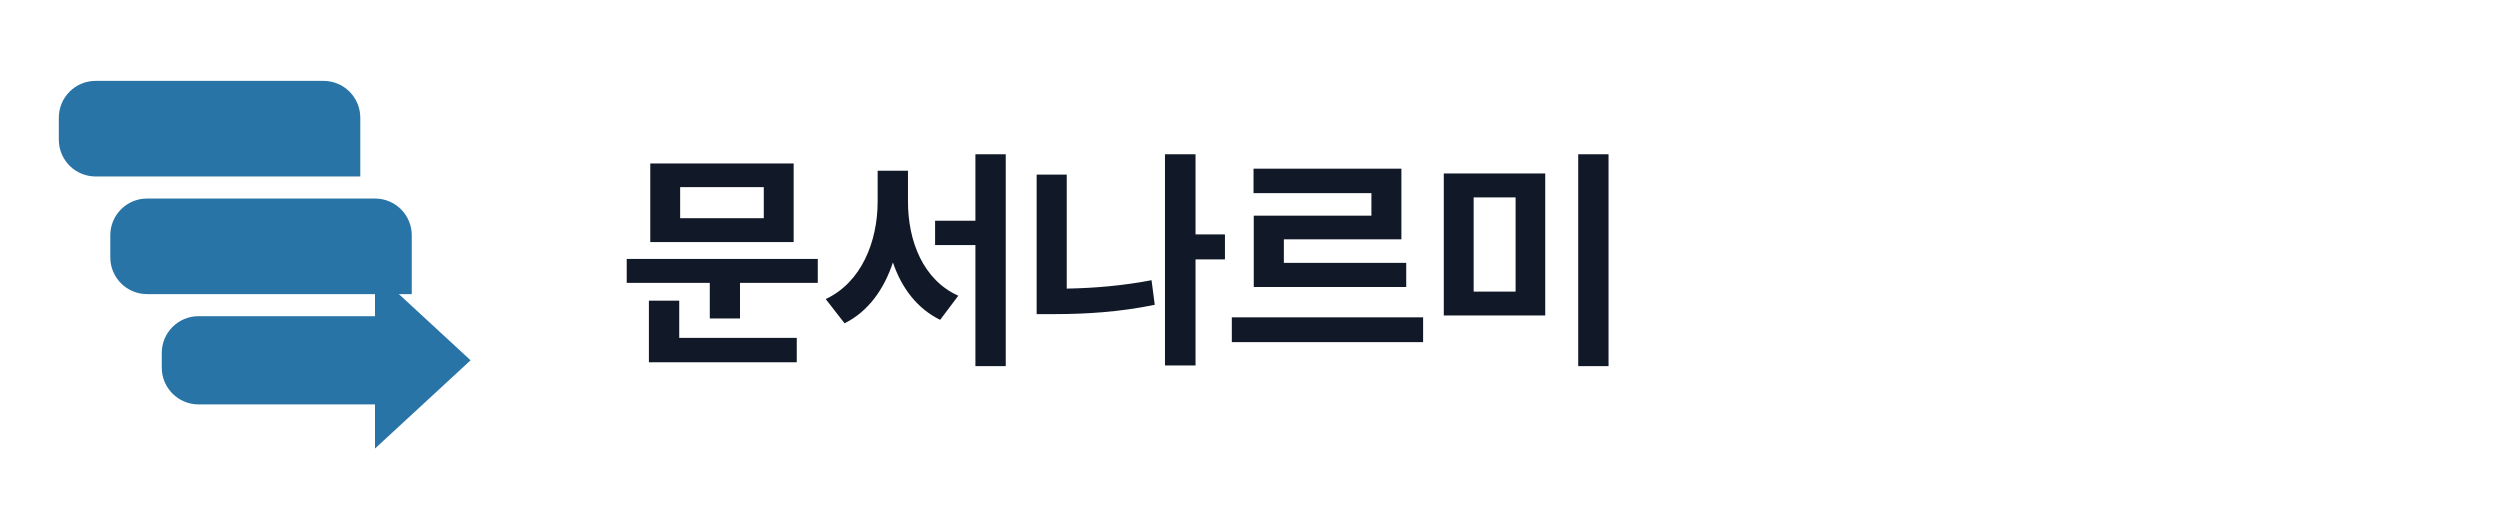
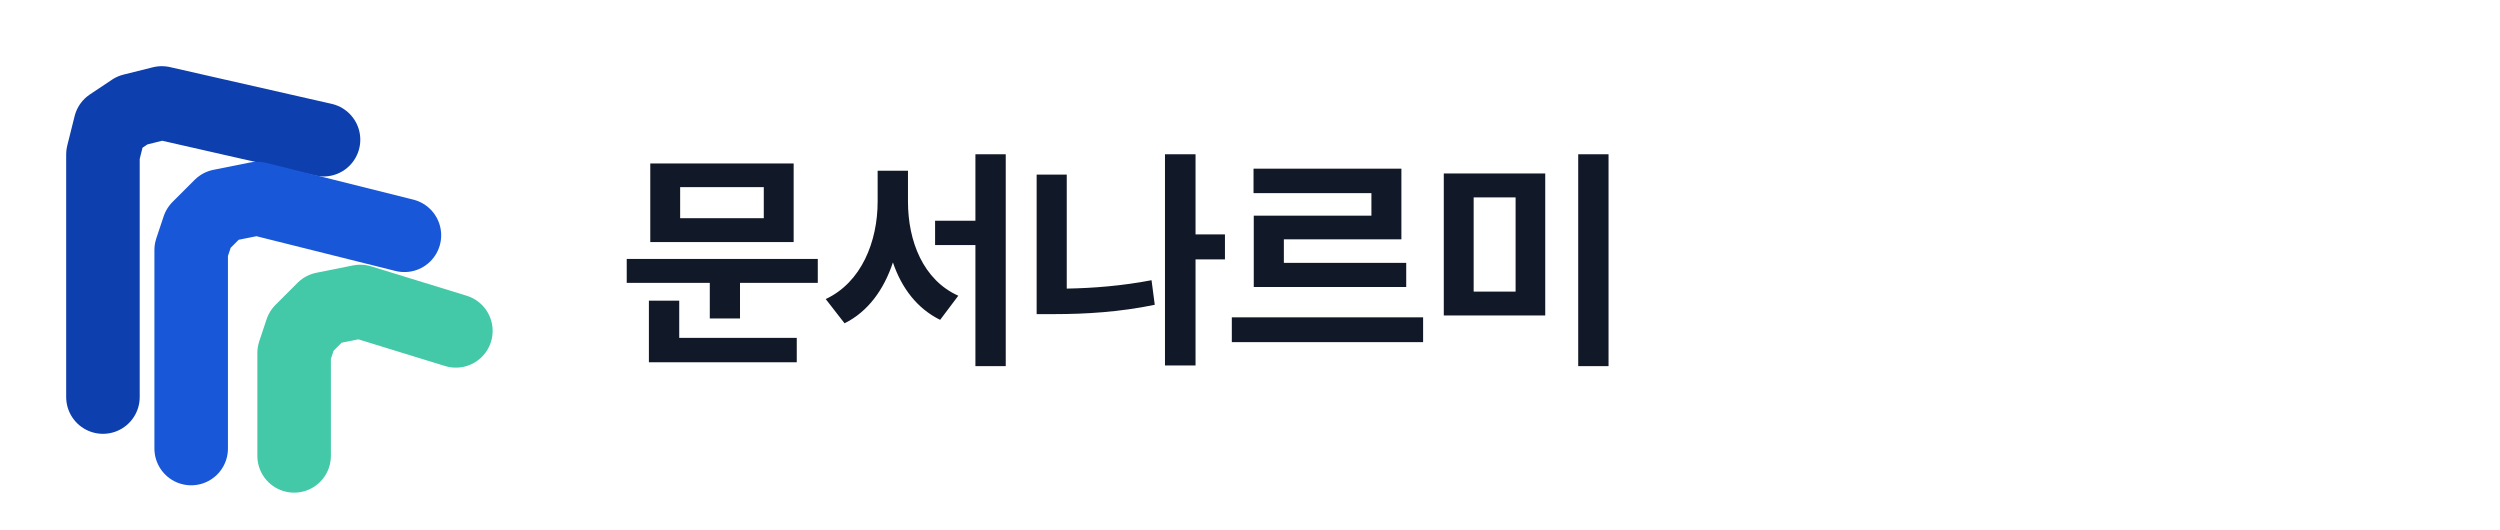
<svg xmlns="http://www.w3.org/2000/svg" viewBox="0 0 340 72" role="img" aria-labelledby="title desc">
-   <g transform="translate(4 4)" fill="#2874A6">
-     <path d="M9 7h31a5 5 0 0 1 5 5v8H9a5 5 0 0 1-5-5v-3a5 5 0 0 1 5-5Z" />
-     <path d="M16 23h31a5 5 0 0 1 5 5v8H16a5 5 0 0 1-5-5v-3a5 5 0 0 1 5-5Z" />
-     <path d="M23 39h24v-6l13 12-13 12v-6H23a5 5 0 0 1-5-5v-2a5 5 0 0 1 5-5Z" />
+   <g transform="translate(4 4)">
+     <path d="M10 50V17L11 13L14 11L18 10L40 15" fill="none" stroke="#0E3FAE" stroke-width="10" stroke-linecap="round" stroke-linejoin="round" />
+     <path d="M22 57V30L23 27L26 24L31 23L51 28" fill="none" stroke="#1857D8" stroke-width="10" stroke-linecap="round" stroke-linejoin="round" />
+     <path d="M36 58V44L37 41L40 38L45 37L58 41" fill="none" stroke="#43C9A8" stroke-width="10" stroke-linecap="round" stroke-linejoin="round" />
  </g>
  <text x="84" y="47" fill="#111827" font-family="Pretendard, 'Noto Sans KR', 'Malgun Gothic', sans-serif" font-size="31" font-weight="700" letter-spacing="-1.1">문서나르미</text>
</svg>
